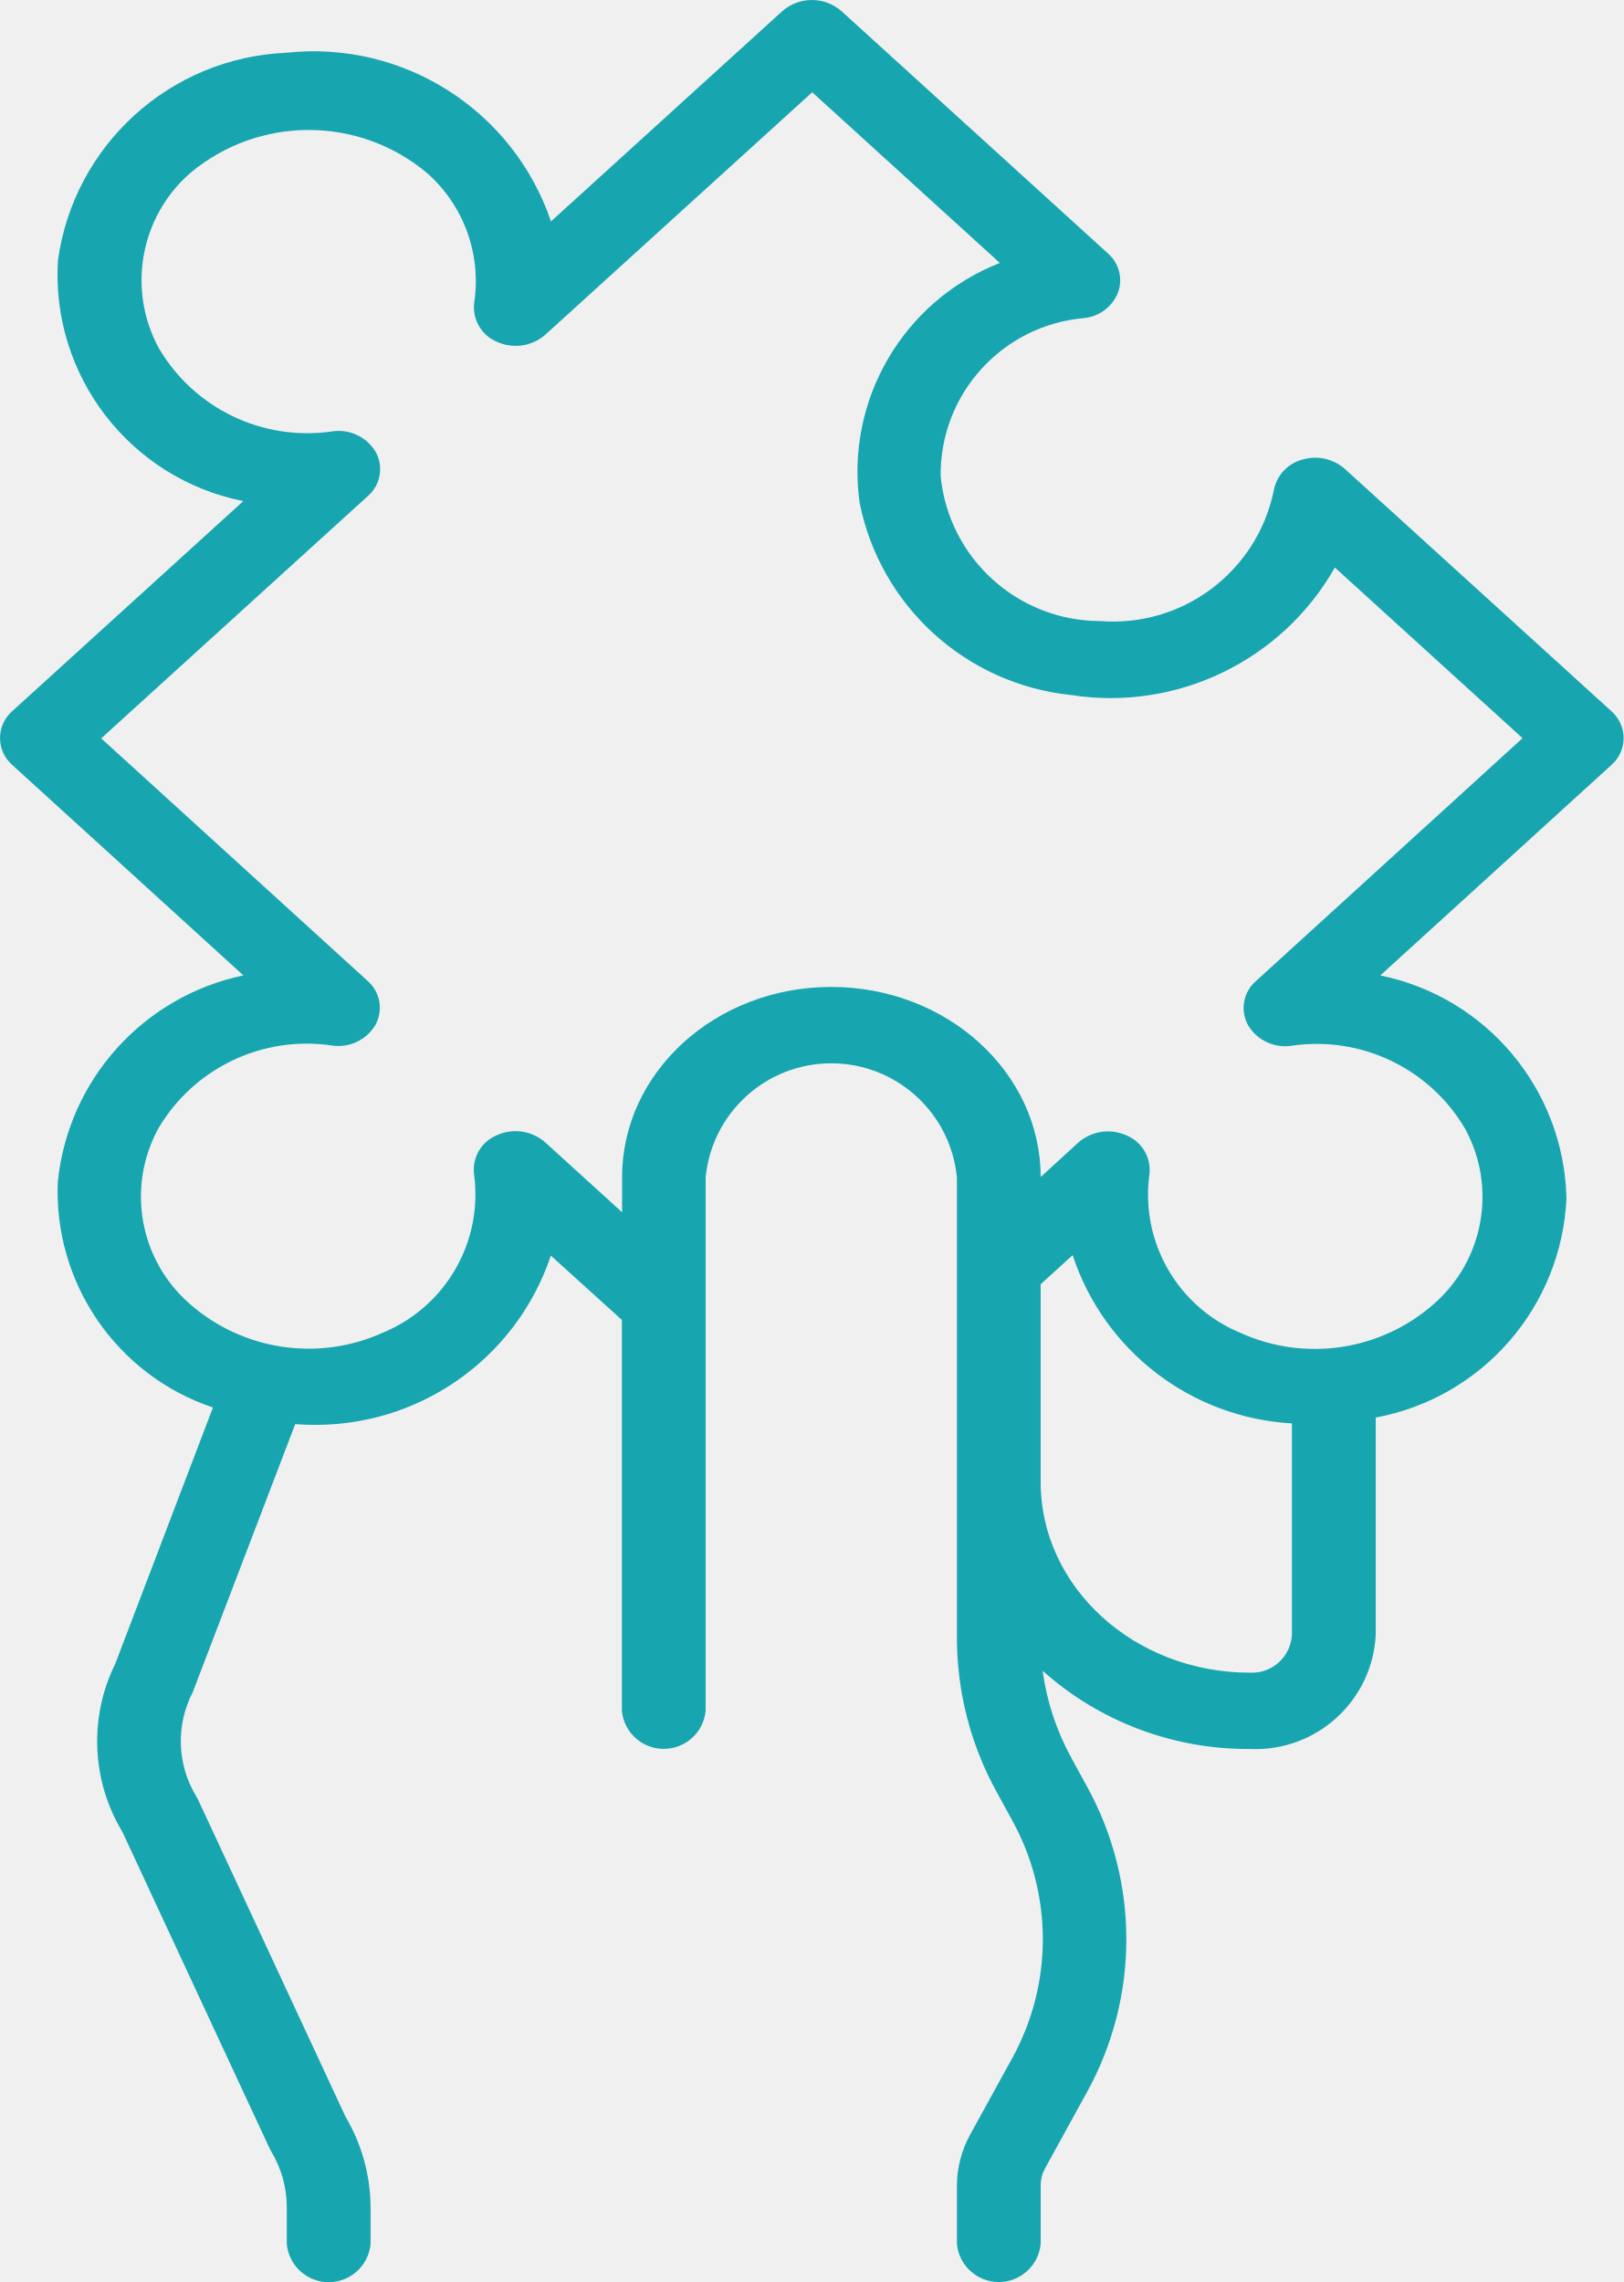
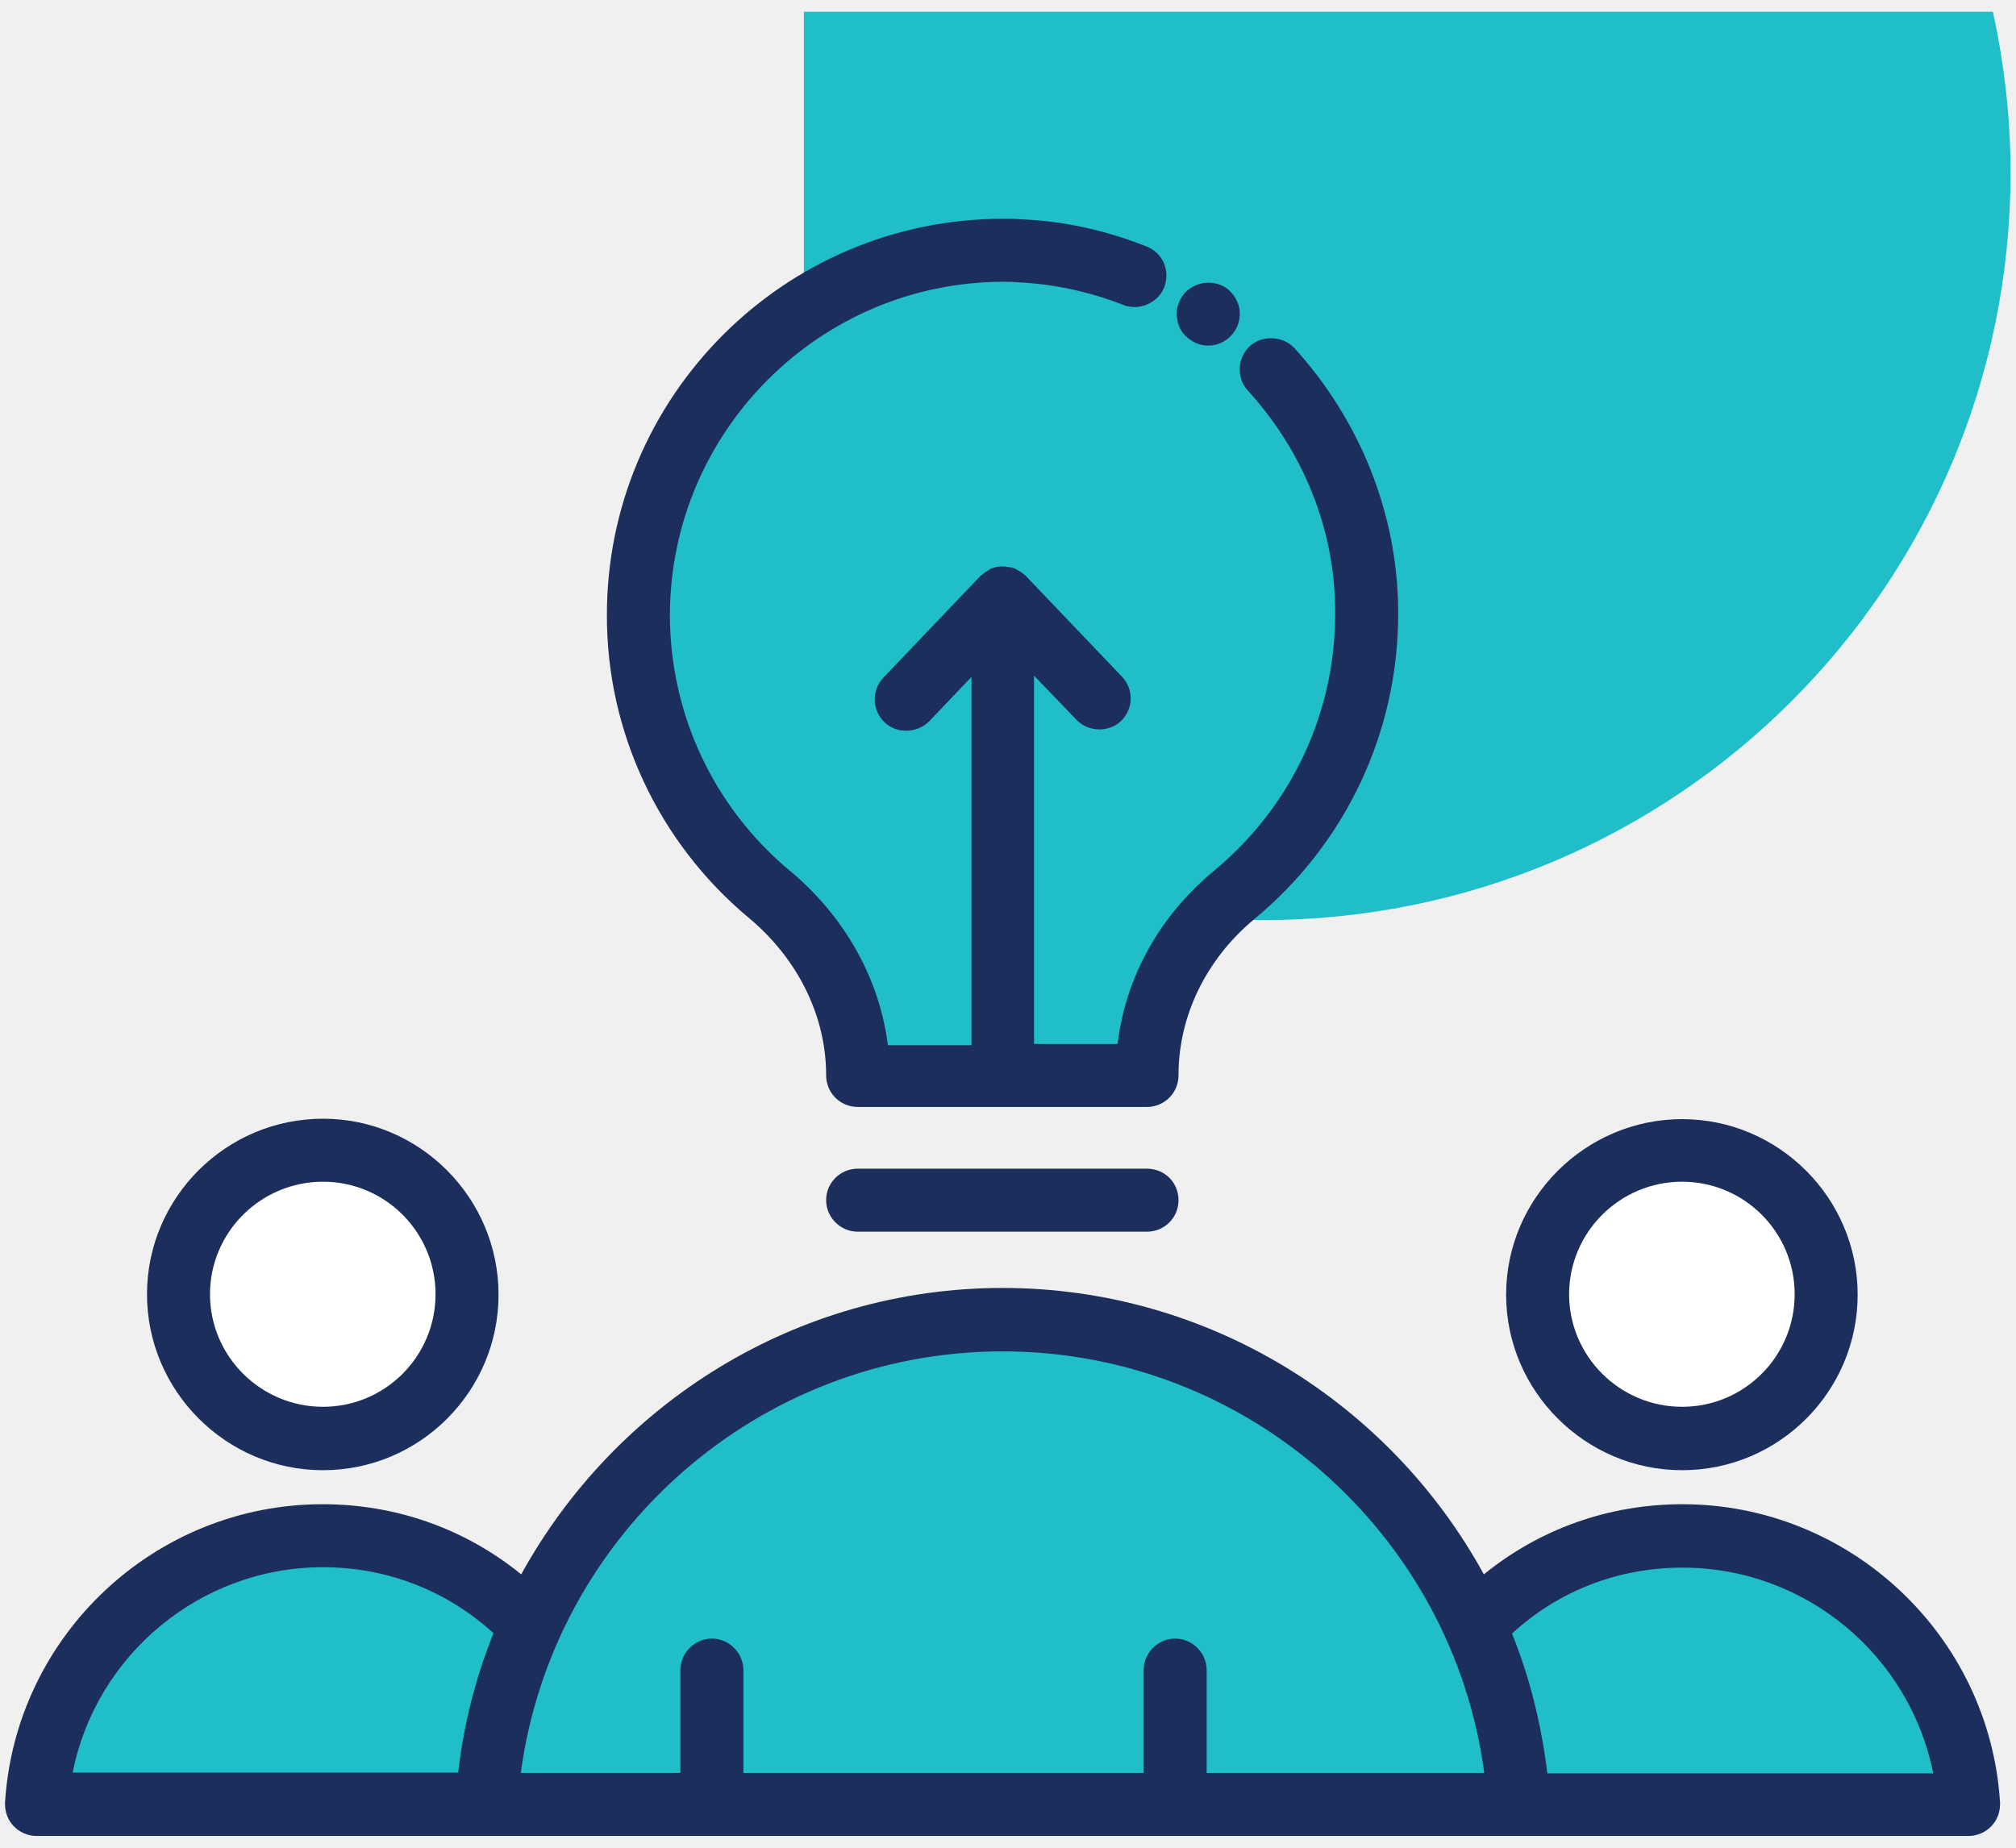
- <svg xmlns="http://www.w3.org/2000/svg" width="52.102" height="73.239" viewBox="0 0 52.102 73.239">
-   <path d="M63.86,24.9,55.313,17.13a1.44,1.44,0,0,0-1.377-.3,1.26,1.26,0,0,0-.908.988,5.266,5.266,0,0,1-5.576,4.191,5.151,5.151,0,0,1-5.115-4.652,5.037,5.037,0,0,1,4.609-5.071,1.318,1.318,0,0,0,1.086-.826,1.146,1.146,0,0,0-.329-1.252L39.155,2.435a1.44,1.44,0,0,0-1.9,0L29.832,9.183a8.048,8.048,0,0,0-8.49-5.413,7.728,7.728,0,0,0-7.333,6.667,7.414,7.414,0,0,0,5.949,7.723L12.544,24.9a1.146,1.146,0,0,0,0,1.728l7.417,6.754A7.542,7.542,0,0,0,14.006,40a7.314,7.314,0,0,0,4.978,7.25l-3.138,8.232a5.62,5.62,0,0,0,.231,5.386l4.717,10.144a.944.944,0,0,0,.06.114,3.468,3.468,0,0,1,.5,1.8v1.173a1.35,1.35,0,0,0,2.688,0V72.921a5.747,5.747,0,0,0-.806-2.914L18.519,59.862a1.059,1.059,0,0,0-.065-.122,3.414,3.414,0,0,1-.118-3.354l3.287-8.6c.141,0,.28.018.422.018a7.962,7.962,0,0,0,7.783-5.429l2.279,2.064V56.983a1.35,1.35,0,0,0,2.688,0V39.872a4.05,4.05,0,0,1,8.064,0v14.8a10.251,10.251,0,0,0,1.277,4.919l.492.9a7.9,7.9,0,0,1,0,7.651l-1.344,2.444a3.414,3.414,0,0,0-.425,1.64v1.868a1.35,1.35,0,0,0,2.688,0V72.226a1.152,1.152,0,0,1,.134-.546l1.344-2.444a10.154,10.154,0,0,0,0-9.838l-.492-.9A8.032,8.032,0,0,1,45.61,55.7a9.873,9.873,0,0,0,6.656,2.509A3.862,3.862,0,0,0,56.3,54.538V47.572a7.5,7.5,0,0,0,6.12-7.043,7.471,7.471,0,0,0-5.974-7.146l7.416-6.754a1.145,1.145,0,0,0,0-1.726ZM52.266,55.761c-3.709,0-6.715-2.738-6.72-6.111V43.294l1.027-.934a7.873,7.873,0,0,0,7.037,5.4v6.776A1.287,1.287,0,0,1,52.266,55.761Zm.192-22.2a1.142,1.142,0,0,0-.257,1.417,1.382,1.382,0,0,0,1.4.661,5.524,5.524,0,0,1,5.563,2.657,4.565,4.565,0,0,1-1.009,5.64,5.78,5.78,0,0,1-6.2.917,4.8,4.8,0,0,1-2.922-5.059,1.2,1.2,0,0,0-.727-1.275,1.444,1.444,0,0,0-1.558.233l-1.2,1.1c-.008-3.375-3.023-6.105-6.734-6.1s-6.713,2.749-6.7,6.125v1.107l-2.463-2.24a1.444,1.444,0,0,0-1.558-.233,1.2,1.2,0,0,0-.727,1.275,4.8,4.8,0,0,1-2.922,5.059,5.78,5.78,0,0,1-6.2-.917,4.565,4.565,0,0,1-1.009-5.64,5.524,5.524,0,0,1,5.563-2.657,1.382,1.382,0,0,0,1.4-.66,1.142,1.142,0,0,0-.257-1.418l-8.543-7.779,8.553-7.773a1.142,1.142,0,0,0,.257-1.417,1.382,1.382,0,0,0-1.4-.661,5.523,5.523,0,0,1-5.553-2.658,4.564,4.564,0,0,1,1-5.634,5.914,5.914,0,0,1,7.6,0,4.624,4.624,0,0,1,1.516,4.141,1.2,1.2,0,0,0,.727,1.275,1.444,1.444,0,0,0,1.558-.233l8.559-7.776,6.022,5.478a7.2,7.2,0,0,0-4.5,7.7,7.73,7.73,0,0,0,6.782,6.167,8.274,8.274,0,0,0,8.469-4.092l6.023,5.477Z" transform="translate(-12.15 -2.077)" fill="#17a6af" />
+ <svg xmlns="http://www.w3.org/2000/svg" width="48" height="44" viewBox="0 0 48 44" fill="none">
+   <path d="M19.14 18.14C22.16 20.5 25.95 21.91 30.07 21.91C39.9 21.91 47.87 13.94 47.87 4.11C47.87 2.79 47.72 1.52 47.45 0.28H19.14V18.14Z" fill="#1FBEC8" />
+   <path d="M40.05 34.25C41.944 34.25 43.48 32.714 43.48 30.82C43.48 28.926 41.944 27.39 40.05 27.39C38.156 27.39 36.62 28.926 36.62 30.82C36.62 32.714 38.156 34.25 40.05 34.25Z" fill="white" />
+   <path d="M33.24 42.97H36.17H46.88C46.65 39.4 43.69 36.57 40.06 36.57C38.11 36.57 36.35 37.39 35.11 38.71" fill="#1FBEC8" />
+   <path d="M7.69 34.25C9.584 34.25 11.12 32.714 11.12 30.82C11.12 28.926 9.584 27.39 7.69 27.39C5.796 27.39 4.26 28.926 4.26 30.82C4.26 32.714 5.796 34.25 7.69 34.25Z" fill="white" />
+   <path d="M14.5 42.97H11.57H0.88C1.1 39.4 4.06 36.57 7.69 36.57C9.64 36.57 11.4 37.39 12.64 38.71" fill="#1FBEC8" />
+   <path d="M32.55 14.52C32.58 17.26 31.34 19.7 29.39 21.31C28.11 22.37 27.32 23.92 27.32 25.59V25.6H20.43V25.59C20.43 23.91 19.61 22.36 18.32 21.27C16.41 19.67 15.2 17.29 15.2 14.61C15.2 9.7 19.28 5.74 24.24 5.94C28.79 6.12 32.5 9.96 32.55 14.52Z" fill="#1FBEC8" />
+   <path d="M36.17 42.97C35.76 36.53 30.42 31.43 23.87 31.43C17.33 31.43 11.99 36.53 11.57 42.97H36.17Z" fill="#1FBEC8" />
+   <path d="M40.05 35.01C42.36 35.01 44.23 33.13 44.23 30.83C44.23 28.53 42.35 26.65 40.05 26.65C37.75 26.65 35.86 28.53 35.86 30.83C35.86 33.13 37.75 35.01 40.05 35.01ZM40.05 28.14C41.53 28.14 42.73 29.34 42.73 30.82C42.73 32.3 41.53 33.5 40.05 33.5C38.57 33.5 37.36 32.3 37.36 30.82C37.36 29.34 38.57 28.14 40.05 28.14Z" fill="#1C2E5C" />
+   <path d="M40.06 35.82C38.3 35.82 36.66 36.41 35.33 37.49C33.1 33.42 28.78 30.67 23.87 30.67C18.96 30.67 14.65 33.42 12.41 37.49C11.08 36.41 9.44 35.82 7.68 35.82C3.69 35.82 0.37 38.94 0.12 42.92C0.11 43.13 0.18 43.33 0.32 43.48C0.46 43.63 0.66 43.72 0.87 43.72H46.87C47.08 43.72 47.28 43.63 47.42 43.48C47.56 43.33 47.63 43.13 47.62 42.92C47.37 38.94 44.04 35.82 40.06 35.82ZM23.87 32.18C29.69 32.18 34.58 36.53 35.34 42.22H28.73V39.77C28.73 39.36 28.39 39.02 27.98 39.02C27.57 39.02 27.23 39.36 27.23 39.77V42.22H17.7V39.77C17.7 39.36 17.36 39.02 16.95 39.02C16.54 39.02 16.2 39.36 16.2 39.77V42.22H12.4C13.16 36.53 18.05 32.18 23.87 32.18ZM7.69 37.32C9.22 37.32 10.64 37.88 11.75 38.89C11.33 39.94 11.04 41.05 10.91 42.21H1.73C2.28 39.42 4.76 37.32 7.69 37.32ZM36.84 42.22C36.7 41.06 36.42 39.94 36 38.9C37.11 37.88 38.53 37.33 40.06 37.33C42.99 37.33 45.47 39.42 46.03 42.23H36.84V42.22Z" fill="#1C2E5C" />
+   <path d="M7.69 35.01C10 35.01 11.87 33.13 11.87 30.83C11.87 28.53 10 26.64 7.69 26.64C5.38 26.64 3.5 28.52 3.5 30.82C3.5 33.12 5.38 35.01 7.69 35.01ZM7.69 28.14C9.17 28.14 10.37 29.34 10.37 30.82C10.37 32.3 9.17 33.5 7.69 33.5C6.21 33.5 5 32.3 5 30.82C5 29.34 6.21 28.14 7.69 28.14Z" fill="#1C2E5C" />
+   <path d="M17.82 21.85C19 22.83 19.67 24.2 19.67 25.6V25.61C19.67 25.81 19.75 26 19.89 26.14C20.03 26.28 20.22 26.36 20.42 26.36H27.31C27.51 26.36 27.7 26.28 27.84 26.14C27.98 26 28.06 25.81 28.06 25.61V25.6C28.06 24.19 28.72 22.84 29.86 21.89C32.04 20.09 33.29 17.44 33.29 14.62V14.52C33.27 12.23 32.39 10.02 30.82 8.29C30.55 8 30.06 7.97 29.76 8.24C29.46 8.52 29.43 8.99 29.71 9.3C31.04 10.76 31.78 12.61 31.79 14.53V14.62C31.79 16.99 30.74 19.22 28.9 20.74C27.62 21.8 26.8 23.26 26.61 24.86H24.62V16.09L25.63 17.14C25.9 17.43 26.4 17.45 26.69 17.17C26.99 16.88 27 16.41 26.71 16.11L24.41 13.7C24.4 13.69 24.38 13.68 24.37 13.67C24.34 13.64 24.31 13.62 24.27 13.6C24.25 13.59 24.23 13.57 24.2 13.56C24.18 13.55 24.16 13.53 24.14 13.53C24.11 13.52 24.08 13.52 24.05 13.51C24.03 13.5 24.01 13.5 23.98 13.5C23.94 13.49 23.9 13.49 23.86 13.49C23.82 13.49 23.78 13.49 23.74 13.5C23.71 13.5 23.68 13.51 23.66 13.52C23.64 13.53 23.61 13.53 23.59 13.54C23.57 13.55 23.56 13.56 23.55 13.57C23.51 13.59 23.48 13.61 23.44 13.64C23.42 13.66 23.4 13.67 23.38 13.69C23.36 13.7 23.34 13.71 23.33 13.73L21.03 16.14C20.75 16.44 20.76 16.91 21.06 17.2C21.35 17.48 21.84 17.46 22.12 17.18L23.13 16.12V24.89H21.14C20.94 23.3 20.11 21.82 18.8 20.73C16.99 19.22 15.95 17 15.95 14.64C15.96 10.28 19.51 6.72 23.88 6.71C24 6.71 24.1 6.71 24.2 6.72C25.07 6.76 25.93 6.94 26.74 7.26C27.12 7.41 27.57 7.22 27.72 6.84C27.79 6.65 27.79 6.45 27.71 6.26C27.63 6.08 27.48 5.94 27.3 5.87C26.32 5.48 25.31 5.26 24.27 5.22C24.14 5.21 24 5.21 23.88 5.21C18.68 5.21 14.45 9.44 14.45 14.64C14.44 17.41 15.67 20.05 17.82 21.85Z" fill="#1C2E5C" />
+   <path d="M28.34 8.09C28.46 8.18 28.61 8.23 28.77 8.23C29.01 8.23 29.24 8.11 29.38 7.91C29.5 7.74 29.54 7.54 29.51 7.35C29.47 7.15 29.36 6.98 29.2 6.86C28.86 6.63 28.38 6.72 28.15 7.05C28.04 7.22 27.99 7.41 28.03 7.61C28.06 7.81 28.17 7.98 28.34 8.09Z" fill="#1C2E5C" />
+   <path d="M20.42 27.83C20.01 27.83 19.67 28.16 19.67 28.58C19.67 28.99 20.01 29.33 20.42 29.33H27.31C27.73 29.33 28.06 28.99 28.06 28.58C28.06 28.16 27.73 27.83 27.31 27.83H20.42Z" fill="#1C2E5C" />
</svg>
